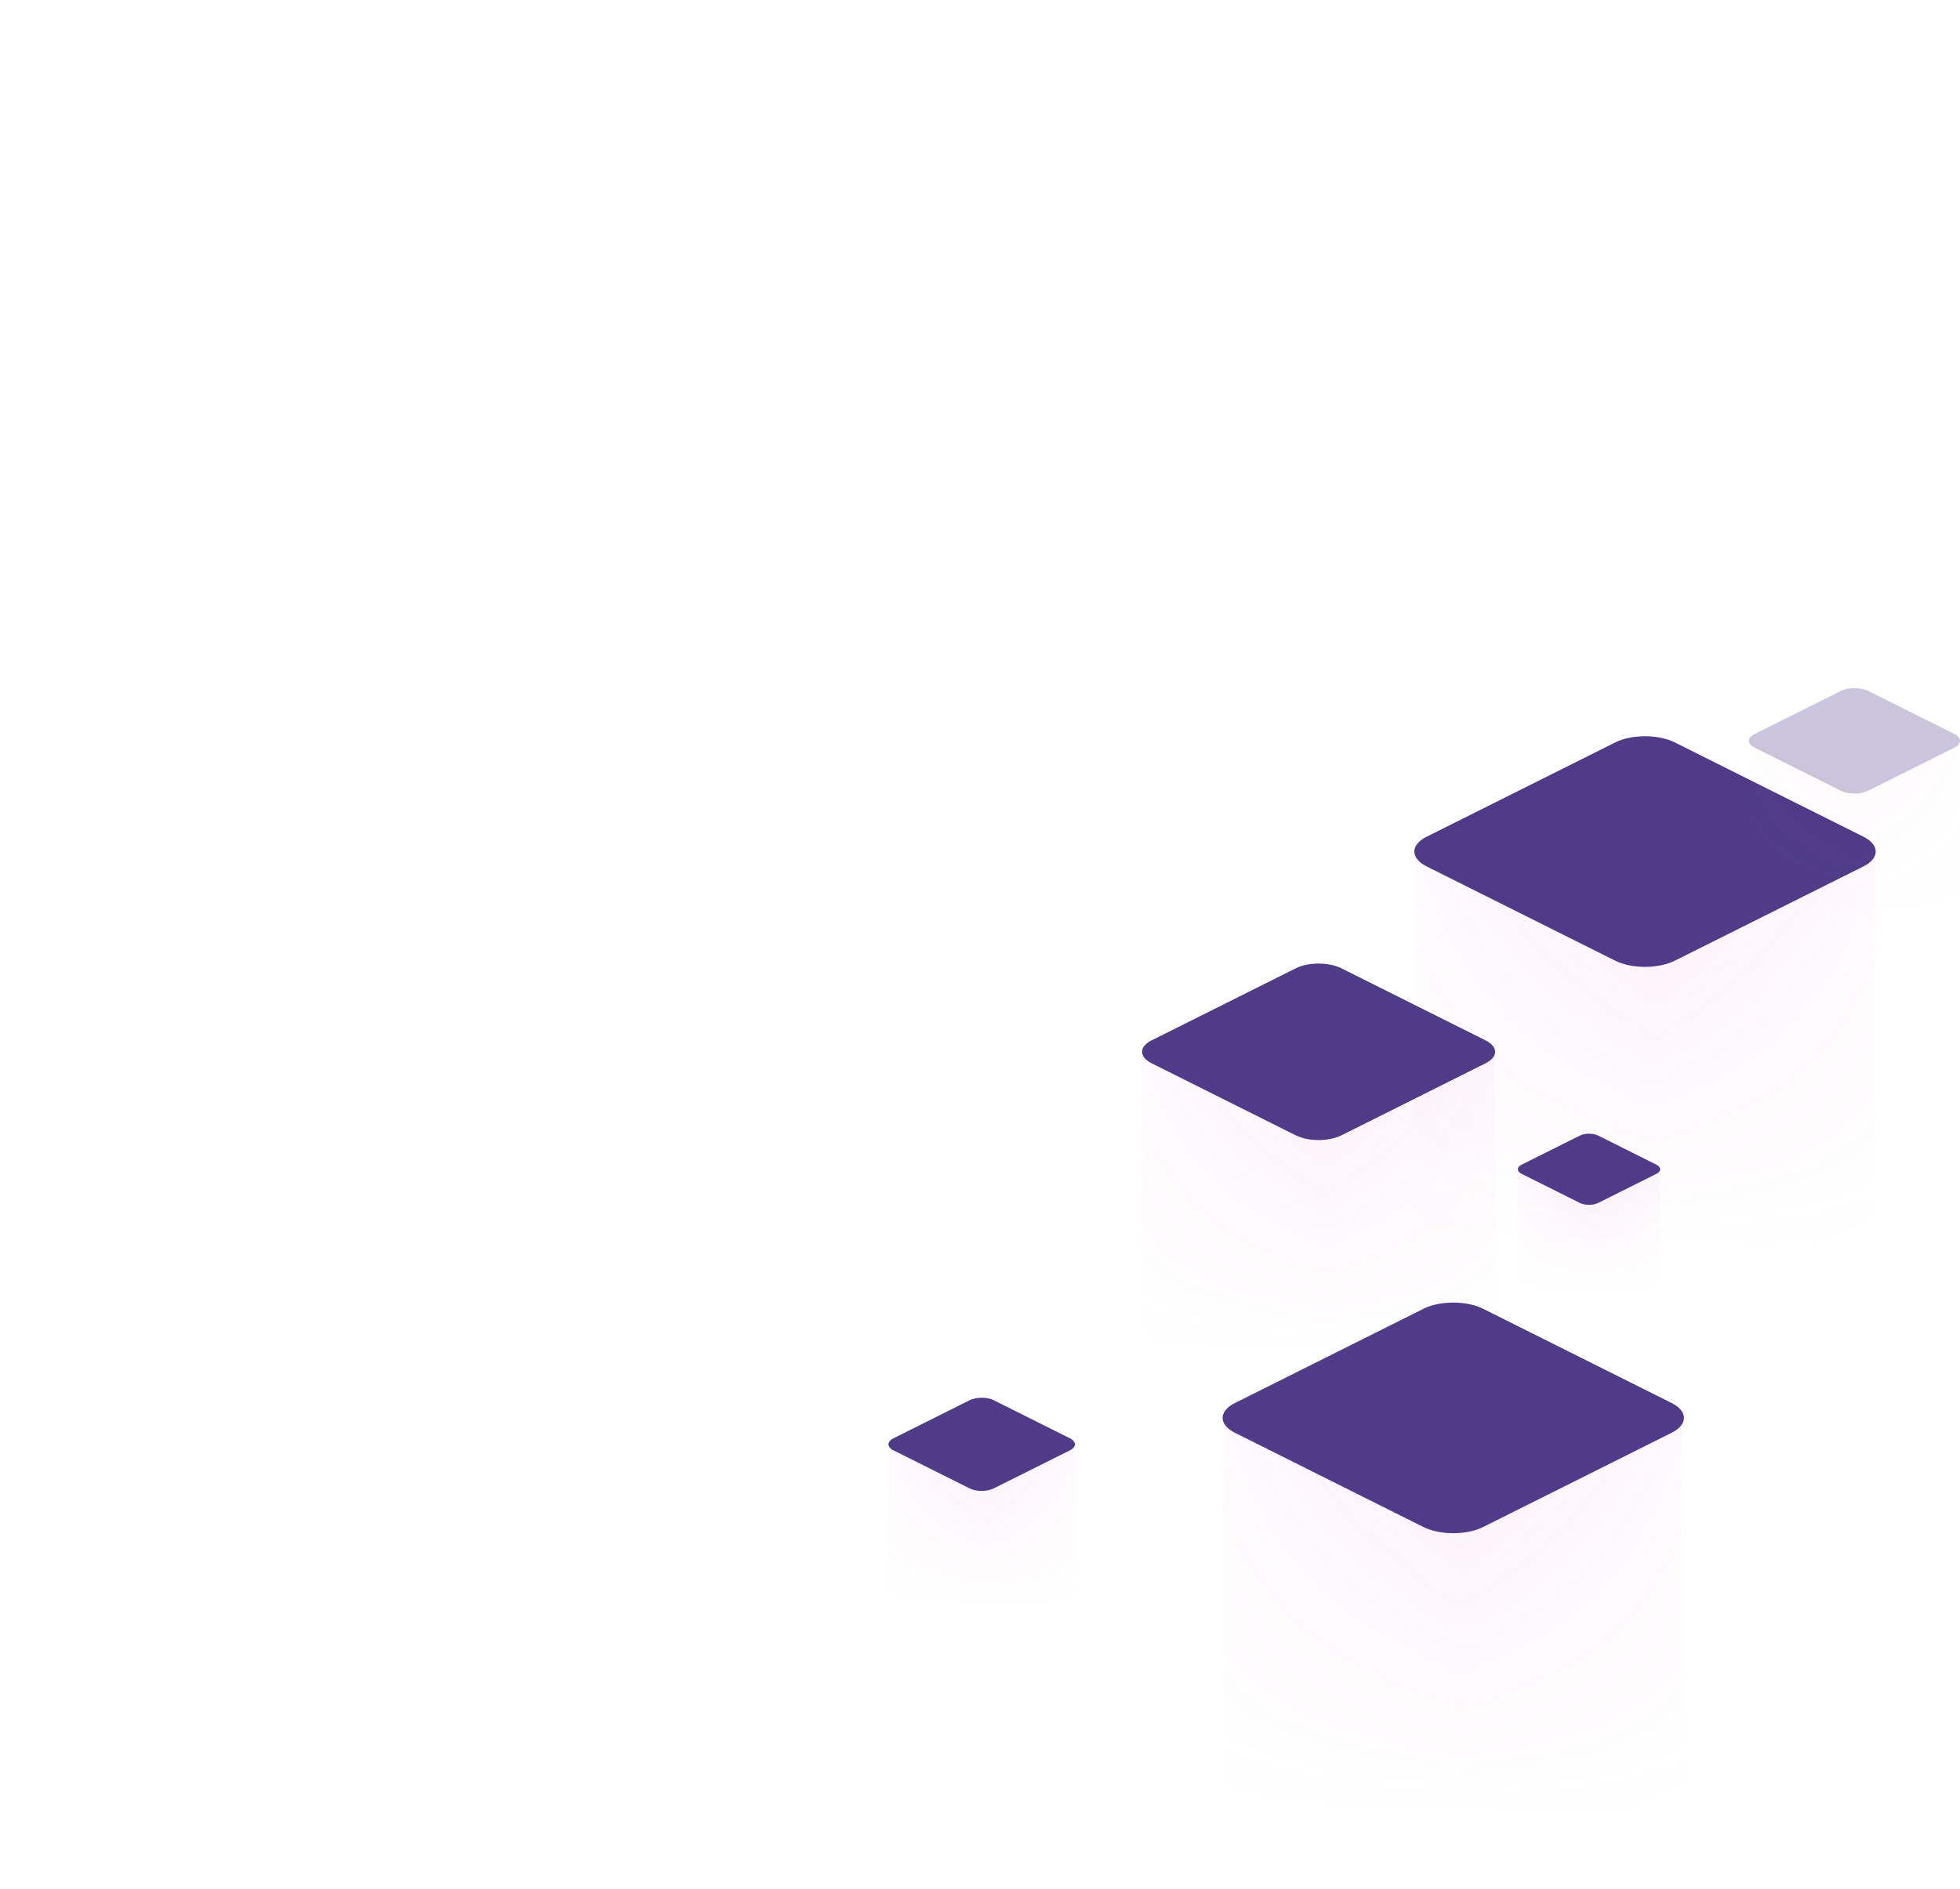
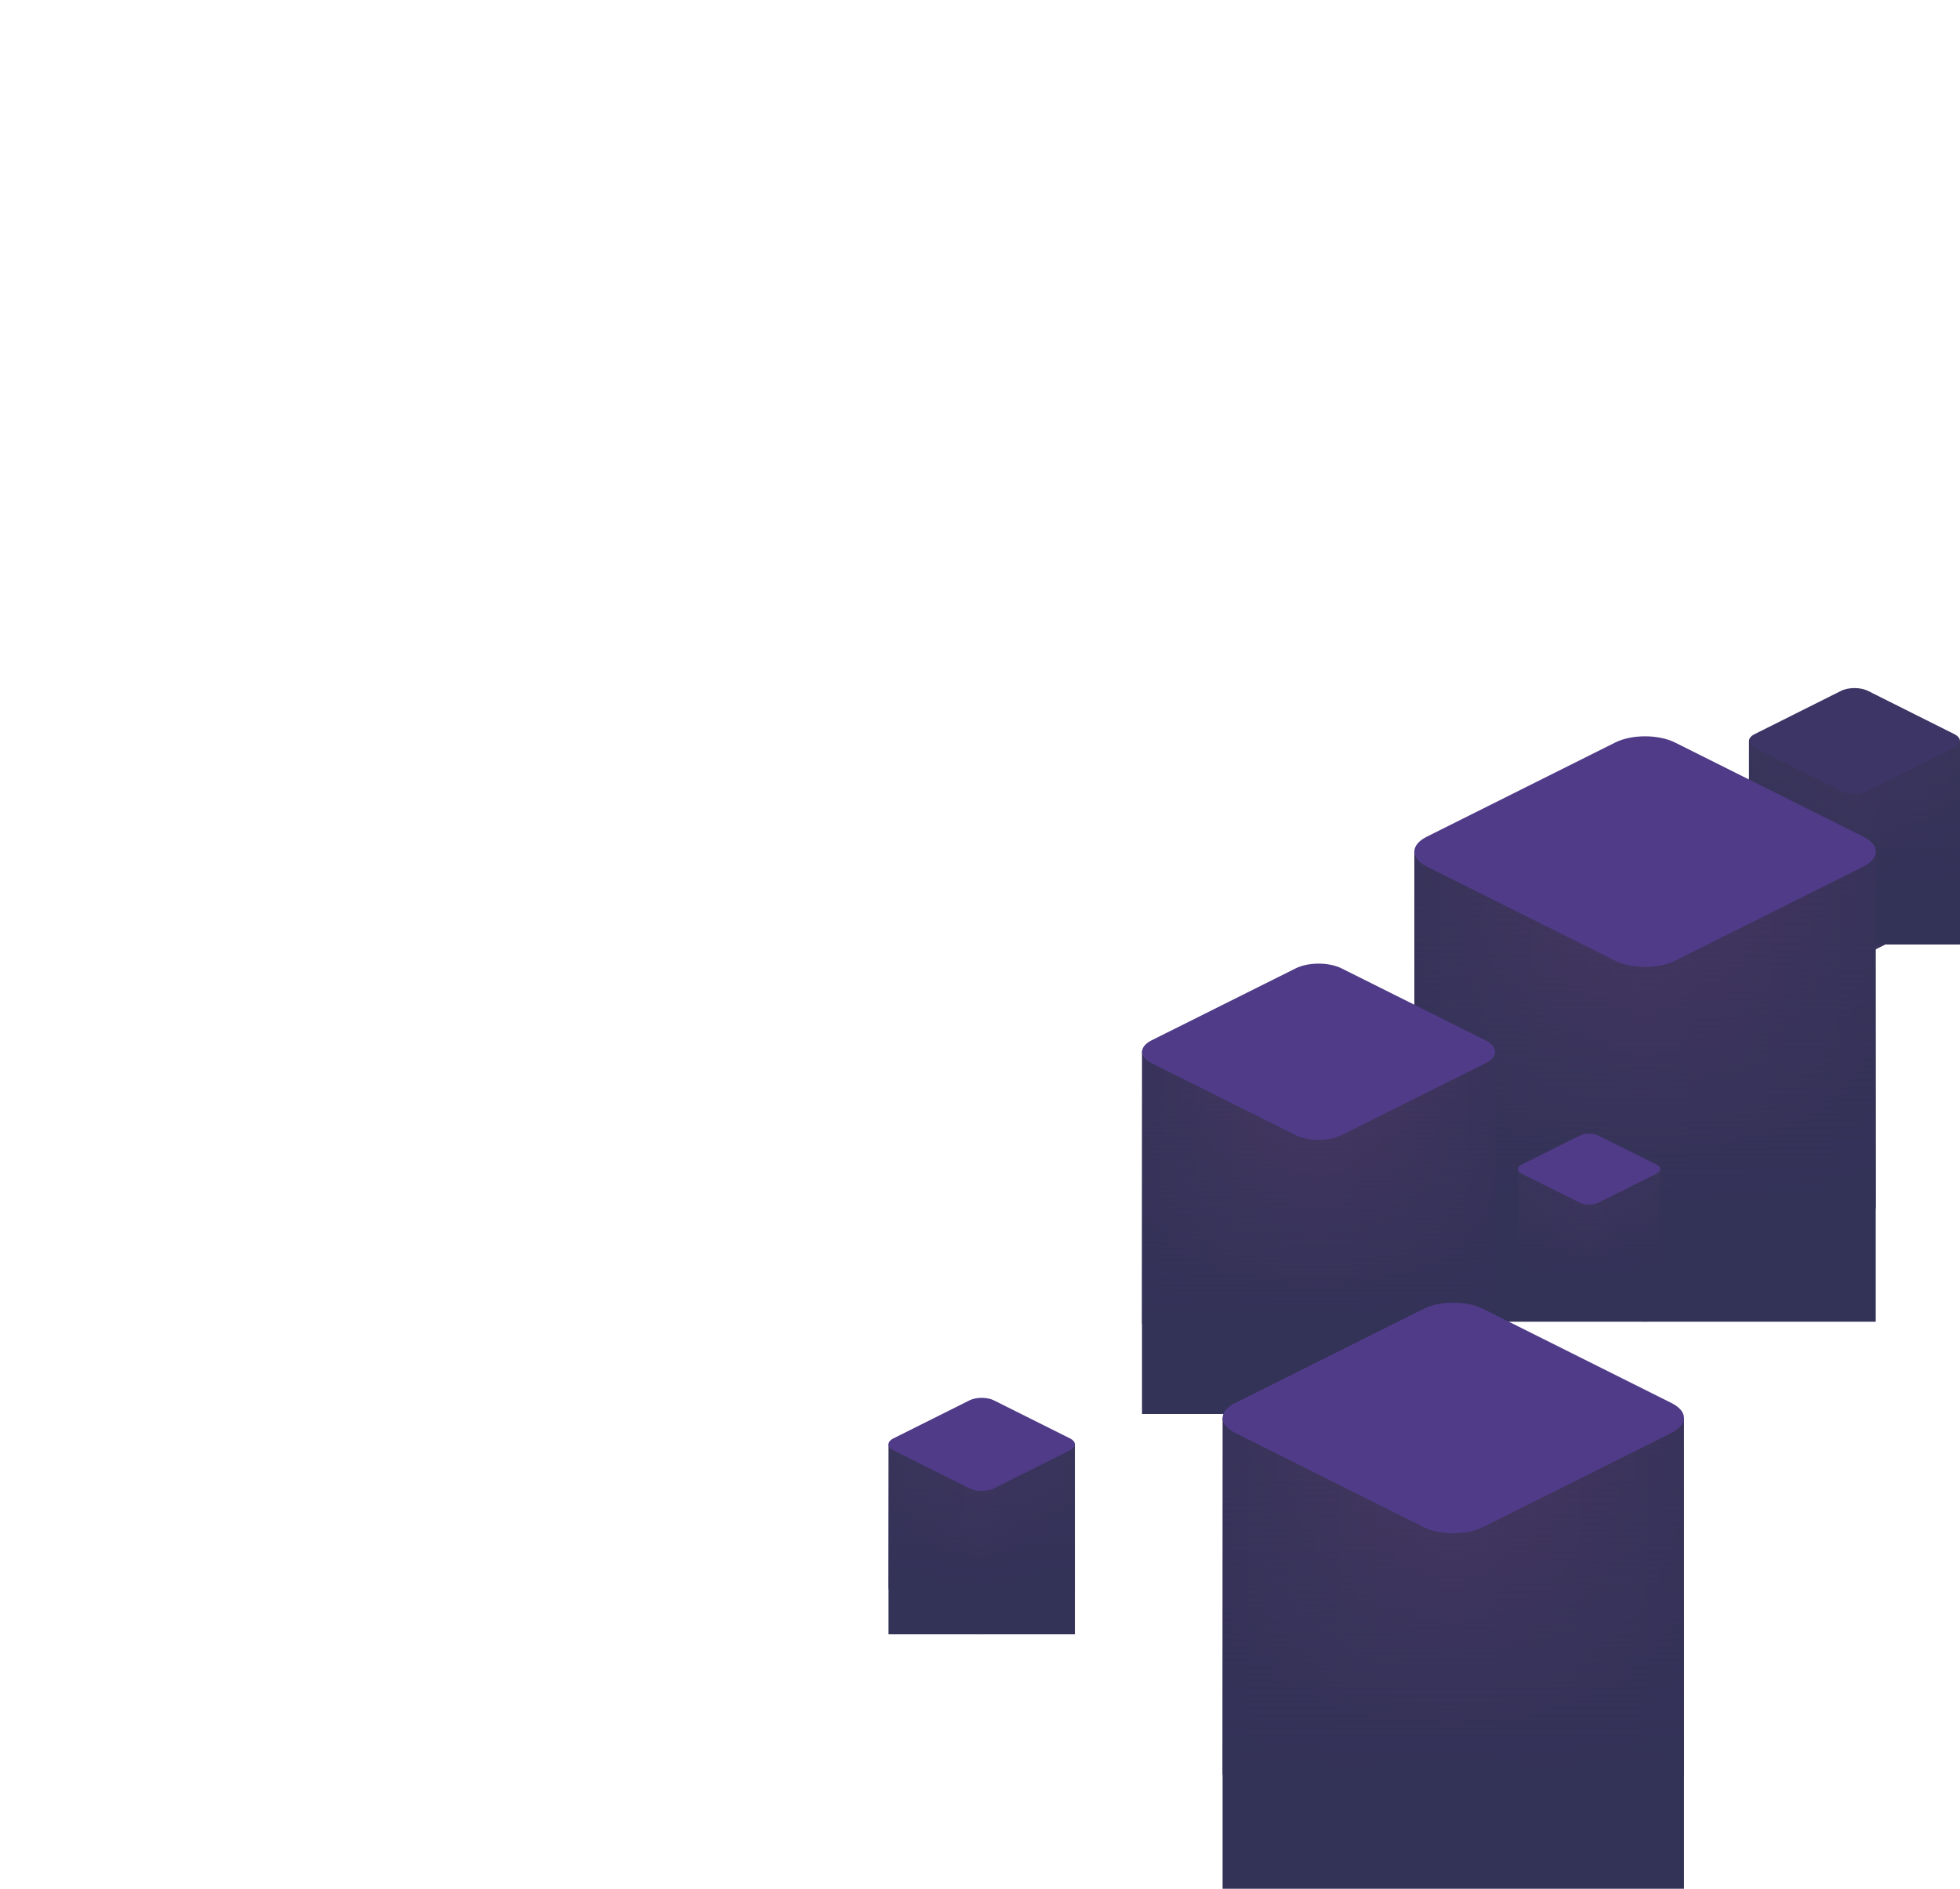
- <svg xmlns="http://www.w3.org/2000/svg" width="1384" height="1334" fill="none">
-   <g opacity=".3">
-     <mask id="a" maskUnits="userSpaceOnUse" x="998" y="601" width="327" height="333">
-       <path d="M1324.47 852.089V601.443H998.701v250.646c0 3.766 2.879 7.631 8.719 10.505l133.21 66.601c11.59 5.848 30.42 5.848 42.02 0l133.2-66.601c5.75-2.874 8.62-6.64 8.62-10.505z" fill="url(#paint0_linear)" />
-     </mask>
-     <g mask="url(#a)">
-       <path d="M1324.47 852.089V601.443H998.701v250.646c0 3.766 2.879 7.631 8.719 10.505l133.21 66.601c11.59 5.848 30.42 5.848 42.02 0l133.2-66.601c5.75-2.874 8.62-6.64 8.62-10.505z" fill="url(#paint1_linear)" />
-       <path d="M1324.47 852.089V601.443H998.701v250.646c0 3.766 2.879 7.631 8.719 10.505l133.21 66.601c11.59 5.848 30.42 5.848 42.02 0l133.2-66.601c5.75-2.874 8.62-6.64 8.62-10.505z" fill="url(#paint2_linear)" />
-     </g>
-   </g>
-   <path d="M1140.56 524.354c11.61-5.805 30.44-5.805 42.05 0l133.15 66.577c11.62 5.805 11.62 15.218 0 21.024l-133.15 66.576c-11.61 5.806-30.44 5.806-42.05 0l-133.15-66.576c-11.611-5.806-11.611-15.219 0-21.024l133.15-66.577z" fill="#4F3B87" />
-   <g opacity=".3">
-     <g opacity=".3">
-       <mask id="b" maskUnits="userSpaceOnUse" x="1235" y="523" width="149" height="153">
-         <path d="M1384 637.889V523.25h-149v114.639c0 1.723 1.31 3.491 3.99 4.805l60.92 30.462c5.31 2.675 13.92 2.675 19.22 0l60.93-30.462c2.63-1.314 3.94-3.037 3.94-4.805z" fill="url(#paint3_linear)" />
-       </mask>
-       <g mask="url(#b)">
-         <path d="M1384 637.889V523.25h-149v114.639c0 1.723 1.31 3.491 3.99 4.805l60.92 30.462c5.31 2.675 13.92 2.675 19.22 0l60.93-30.462c2.63-1.314 3.94-3.037 3.94-4.805z" fill="url(#paint4_linear)" />
-         <path d="M1384 637.889V523.25h-149v114.639c0 1.723 1.31 3.491 3.99 4.805l60.92 30.462c5.31 2.675 13.92 2.675 19.22 0l60.93-30.462c2.63-1.314 3.94-3.037 3.94-4.805z" fill="url(#paint5_linear)" />
-       </g>
-     </g>
-     <path d="M1299.88 487.992c5.31-2.656 13.93-2.656 19.24 0l60.9 30.45c5.31 2.655 5.31 6.961 0 9.616l-60.9 30.45c-5.31 2.656-13.93 2.656-19.24 0l-60.9-30.45c-5.31-2.655-5.31-6.961 0-9.616l60.9-30.45z" fill="#4F3B87" />
-   </g>
-   <g opacity=".3">
-     <mask id="c" maskUnits="userSpaceOnUse" x="806" y="742" width="250" height="255">
-       <path d="M1055.74 934.345v-191.81H806.437v191.81c0 2.882 2.199 5.84 6.674 8.04l101.935 50.967c8.874 4.475 23.284 4.475 32.158 0l101.936-50.967c4.4-2.2 6.6-5.082 6.6-8.04z" fill="url(#paint6_linear)" />
-     </mask>
-     <g mask="url(#c)">
-       <path d="M1055.74 934.345v-191.81H806.437v191.81c0 2.882 2.199 5.84 6.674 8.04l101.935 50.967c8.874 4.475 23.284 4.475 32.158 0l101.936-50.967c4.4-2.2 6.6-5.082 6.6-8.04z" fill="url(#paint7_linear)" />
-       <path d="M1055.74 934.345v-191.81H806.437v191.81c0 2.882 2.199 5.84 6.674 8.04l101.935 50.967c8.874 4.475 23.284 4.475 32.158 0l101.936-50.967c4.4-2.2 6.6-5.082 6.6-8.04z" fill="url(#paint8_linear)" />
-     </g>
-   </g>
-   <path d="M914.998 683.891c8.886-4.443 23.292-4.443 32.178 0l101.894 50.948c8.89 4.443 8.89 11.646 0 16.089l-101.894 50.949c-8.886 4.442-23.292 4.442-32.178 0l-101.897-50.949c-8.885-4.443-8.885-11.646 0-16.089l101.897-50.948z" fill="#4F3B87" />
-   <g opacity=".3">
-     <mask id="d" maskUnits="userSpaceOnUse" x="1071" y="825" width="102" height="104">
-       <path d="M1172.28 903.15v-77.321h-100.5v77.321c0 1.162.89 2.354 2.69 3.241l41.1 20.546c3.57 1.804 9.38 1.804 12.96 0l41.09-20.546c1.77-.887 2.66-2.048 2.66-3.241z" fill="url(#paint9_linear)" />
-     </mask>
-     <g mask="url(#d)">
-       <path d="M1172.28 903.15v-77.321h-100.5v77.321c0 1.162.89 2.354 2.69 3.241l41.1 20.546c3.57 1.804 9.38 1.804 12.96 0l41.09-20.546c1.77-.887 2.66-2.048 2.66-3.241z" fill="url(#paint10_linear)" />
-       <path d="M1172.28 903.15v-77.321h-100.5v77.321c0 1.162.89 2.354 2.69 3.241l41.1 20.546c3.57 1.804 9.38 1.804 12.96 0l41.09-20.546c1.77-.887 2.66-2.048 2.66-3.241z" fill="url(#paint11_linear)" />
-     </g>
-   </g>
-   <path d="M1115.55 802.048c3.58-1.791 9.39-1.791 12.97 0l41.07 20.538c3.59 1.791 3.59 4.695 0 6.486l-41.07 20.538c-3.58 1.791-9.39 1.791-12.97 0l-41.08-20.538c-3.58-1.791-3.58-4.695 0-6.486l41.08-20.538z" fill="#4F3B87" />
-   <g opacity=".3">
-     <mask id="e" maskUnits="userSpaceOnUse" x="627" y="1020" width="132" height="135">
-       <path d="M758.994 1121.36V1020.1H627.387v101.26c0 1.52 1.161 3.08 3.524 4.24l53.811 26.91c4.685 2.36 12.292 2.36 16.977 0l53.812-26.91c2.322-1.16 3.483-2.68 3.483-4.24z" fill="url(#paint12_linear)" />
-     </mask>
-     <g mask="url(#e)">
-       <path d="M758.994 1121.36V1020.1H627.387v101.26c0 1.52 1.161 3.08 3.524 4.24l53.811 26.91c4.685 2.36 12.292 2.36 16.977 0l53.812-26.91c2.322-1.16 3.483-2.68 3.483-4.24z" fill="url(#paint13_linear)" />
-       <path d="M758.994 1121.36V1020.1H627.387v101.26c0 1.52 1.161 3.08 3.524 4.24l53.811 26.91c4.685 2.36 12.292 2.36 16.977 0l53.812-26.91c2.322-1.16 3.483-2.68 3.483-4.24z" fill="url(#paint14_linear)" />
-     </g>
-   </g>
-   <path d="M684.697 988.957c4.691-2.345 12.296-2.345 16.987 0l53.792 26.893c4.691 2.35 4.691 6.15 0 8.5l-53.792 26.89c-4.691 2.35-12.296 2.35-16.987 0l-53.792-26.89c-4.69-2.35-4.69-6.15 0-8.5l53.792-26.893z" fill="#4F3B87" />
-   <g opacity=".3">
-     <mask id="f" maskUnits="userSpaceOnUse" x="863" y="1001" width="327" height="333">
-       <path d="M1189.08 1252.09v-250.65H863.309v250.65c0 3.76 2.874 7.63 8.722 10.5l133.199 66.61c11.6 5.84 30.43 5.84 42.03 0l133.2-66.61c5.75-2.87 8.62-6.64 8.62-10.5z" fill="url(#paint15_linear)" />
-     </mask>
-     <g mask="url(#f)">
-       <path d="M1189.08 1252.09v-250.65H863.309v250.65c0 3.76 2.874 7.63 8.722 10.5l133.199 66.61c11.6 5.84 30.43 5.84 42.03 0l133.2-66.61c5.75-2.87 8.62-6.64 8.62-10.5z" fill="url(#paint16_linear)" />
-       <path d="M1189.08 1252.09v-250.65H863.309v250.65c0 3.76 2.874 7.63 8.722 10.5l133.199 66.61c11.6 5.84 30.43 5.84 42.03 0l133.2-66.61c5.75-2.87 8.62-6.64 8.62-10.5z" fill="url(#paint17_linear)" />
-     </g>
-   </g>
-   <path d="M1005.17 924.354c11.61-5.805 30.44-5.805 42.05 0l133.15 66.577c11.61 5.805 11.61 15.219 0 21.019l-133.15 66.58c-11.61 5.81-30.44 5.81-42.05 0l-133.152-66.58c-11.612-5.8-11.612-15.214 0-21.019l133.152-66.577z" fill="#4F3B87" />
-   <defs>
-     <linearGradient id="paint0_linear" x1="955.571" y1="548.961" x2="945.106" y2="876.911" gradientUnits="userSpaceOnUse">
-       <stop stop-color="#D857BC" />
-       <stop offset="1" stop-color="#D857BC" stop-opacity="0" />
-     </linearGradient>
-     <linearGradient id="paint1_linear" x1="1324.47" y1="556.966" x2="1003.03" y2="551.899" gradientUnits="userSpaceOnUse">
-       <stop stop-color="#D857BC" stop-opacity=".15" />
-       <stop offset=".365" stop-color="#D857BC" stop-opacity=".4" />
-       <stop offset=".479" stop-color="#D857BC" stop-opacity=".5" />
-       <stop offset=".599" stop-color="#D857BC" stop-opacity=".4" />
-       <stop offset="1" stop-color="#D857BC" stop-opacity=".15" />
-     </linearGradient>
-     <linearGradient id="paint2_linear" x1="1324.47" y1="556.966" x2="1003.03" y2="551.899" gradientUnits="userSpaceOnUse">
-       <stop stop-color="#D857BC" stop-opacity=".15" />
-       <stop offset=".365" stop-color="#D857BC" stop-opacity=".4" />
-       <stop offset=".479" stop-color="#D857BC" stop-opacity=".5" />
-       <stop offset=".599" stop-color="#D857BC" stop-opacity=".4" />
-       <stop offset="1" stop-color="#D857BC" stop-opacity=".15" />
-     </linearGradient>
-     <linearGradient id="paint3_linear" x1="1215.27" y1="499.246" x2="1210.49" y2="649.243" gradientUnits="userSpaceOnUse">
-       <stop stop-color="#D857BC" />
-       <stop offset="1" stop-color="#D857BC" stop-opacity="0" />
-     </linearGradient>
-     <linearGradient id="paint4_linear" x1="1384" y1="502.907" x2="1236.98" y2="500.59" gradientUnits="userSpaceOnUse">
-       <stop stop-color="#D857BC" stop-opacity=".15" />
-       <stop offset=".365" stop-color="#D857BC" stop-opacity=".4" />
-       <stop offset=".479" stop-color="#D857BC" stop-opacity=".5" />
-       <stop offset=".599" stop-color="#D857BC" stop-opacity=".4" />
-       <stop offset="1" stop-color="#D857BC" stop-opacity=".15" />
-     </linearGradient>
-     <linearGradient id="paint5_linear" x1="1384" y1="502.907" x2="1236.98" y2="500.59" gradientUnits="userSpaceOnUse">
-       <stop stop-color="#D857BC" stop-opacity=".15" />
-       <stop offset=".365" stop-color="#D857BC" stop-opacity=".4" />
-       <stop offset=".479" stop-color="#D857BC" stop-opacity=".5" />
-       <stop offset=".599" stop-color="#D857BC" stop-opacity=".4" />
-       <stop offset="1" stop-color="#D857BC" stop-opacity=".15" />
-     </linearGradient>
-     <linearGradient id="paint6_linear" x1="773.431" y1="702.373" x2="765.422" y2="953.341" gradientUnits="userSpaceOnUse">
-       <stop stop-color="#D857BC" />
-       <stop offset="1" stop-color="#D857BC" stop-opacity="0" />
-     </linearGradient>
-     <linearGradient id="paint7_linear" x1="1055.74" y1="708.499" x2="809.751" y2="704.622" gradientUnits="userSpaceOnUse">
-       <stop stop-color="#D857BC" stop-opacity=".15" />
-       <stop offset=".365" stop-color="#D857BC" stop-opacity=".4" />
-       <stop offset=".479" stop-color="#D857BC" stop-opacity=".5" />
-       <stop offset=".599" stop-color="#D857BC" stop-opacity=".4" />
-       <stop offset="1" stop-color="#D857BC" stop-opacity=".15" />
-     </linearGradient>
-     <linearGradient id="paint8_linear" x1="1055.74" y1="708.499" x2="809.751" y2="704.622" gradientUnits="userSpaceOnUse">
-       <stop stop-color="#D857BC" stop-opacity=".15" />
-       <stop offset=".365" stop-color="#D857BC" stop-opacity=".4" />
-       <stop offset=".479" stop-color="#D857BC" stop-opacity=".5" />
-       <stop offset=".599" stop-color="#D857BC" stop-opacity=".4" />
-       <stop offset="1" stop-color="#D857BC" stop-opacity=".15" />
-     </linearGradient>
-     <linearGradient id="paint9_linear" x1="1058.48" y1="809.639" x2="1055.25" y2="910.808" gradientUnits="userSpaceOnUse">
-       <stop stop-color="#D857BC" />
-       <stop offset="1" stop-color="#D857BC" stop-opacity="0" />
-     </linearGradient>
-     <linearGradient id="paint10_linear" x1="1172.28" y1="812.108" x2="1073.12" y2="810.545" gradientUnits="userSpaceOnUse">
-       <stop stop-color="#D857BC" stop-opacity=".15" />
-       <stop offset=".365" stop-color="#D857BC" stop-opacity=".4" />
-       <stop offset=".479" stop-color="#D857BC" stop-opacity=".5" />
-       <stop offset=".599" stop-color="#D857BC" stop-opacity=".4" />
-       <stop offset="1" stop-color="#D857BC" stop-opacity=".15" />
-     </linearGradient>
-     <linearGradient id="paint11_linear" x1="1172.28" y1="812.108" x2="1073.12" y2="810.545" gradientUnits="userSpaceOnUse">
-       <stop stop-color="#D857BC" stop-opacity=".15" />
-       <stop offset=".365" stop-color="#D857BC" stop-opacity=".4" />
-       <stop offset=".479" stop-color="#D857BC" stop-opacity=".5" />
-       <stop offset=".599" stop-color="#D857BC" stop-opacity=".4" />
-       <stop offset="1" stop-color="#D857BC" stop-opacity=".15" />
-     </linearGradient>
-     <linearGradient id="paint12_linear" x1="609.963" y1="998.898" x2="605.735" y2="1131.39" gradientUnits="userSpaceOnUse">
-       <stop stop-color="#D857BC" />
-       <stop offset="1" stop-color="#D857BC" stop-opacity="0" />
-     </linearGradient>
-     <linearGradient id="paint13_linear" x1="758.994" y1="1002.13" x2="629.137" y2="1000.08" gradientUnits="userSpaceOnUse">
-       <stop stop-color="#D857BC" stop-opacity=".15" />
-       <stop offset=".365" stop-color="#D857BC" stop-opacity=".4" />
-       <stop offset=".479" stop-color="#D857BC" stop-opacity=".5" />
-       <stop offset=".599" stop-color="#D857BC" stop-opacity=".4" />
-       <stop offset="1" stop-color="#D857BC" stop-opacity=".15" />
-     </linearGradient>
-     <linearGradient id="paint14_linear" x1="758.994" y1="1002.13" x2="629.137" y2="1000.08" gradientUnits="userSpaceOnUse">
-       <stop stop-color="#D857BC" stop-opacity=".15" />
-       <stop offset=".365" stop-color="#D857BC" stop-opacity=".4" />
-       <stop offset=".479" stop-color="#D857BC" stop-opacity=".5" />
-       <stop offset=".599" stop-color="#D857BC" stop-opacity=".4" />
-       <stop offset="1" stop-color="#D857BC" stop-opacity=".15" />
-     </linearGradient>
-     <linearGradient id="paint15_linear" x1="820.179" y1="948.961" x2="809.714" y2="1276.91" gradientUnits="userSpaceOnUse">
-       <stop stop-color="#D857BC" />
-       <stop offset="1" stop-color="#D857BC" stop-opacity="0" />
-     </linearGradient>
-     <linearGradient id="paint16_linear" x1="1189.08" y1="956.966" x2="867.64" y2="951.899" gradientUnits="userSpaceOnUse">
-       <stop stop-color="#D857BC" stop-opacity=".15" />
-       <stop offset=".365" stop-color="#D857BC" stop-opacity=".4" />
-       <stop offset=".479" stop-color="#D857BC" stop-opacity=".5" />
-       <stop offset=".599" stop-color="#D857BC" stop-opacity=".4" />
-       <stop offset="1" stop-color="#D857BC" stop-opacity=".15" />
-     </linearGradient>
-     <linearGradient id="paint17_linear" x1="1189.08" y1="956.966" x2="867.64" y2="951.899" gradientUnits="userSpaceOnUse">
-       <stop stop-color="#D857BC" stop-opacity=".15" />
-       <stop offset=".365" stop-color="#D857BC" stop-opacity=".4" />
-       <stop offset=".479" stop-color="#D857BC" stop-opacity=".5" />
-       <stop offset=".599" stop-color="#D857BC" stop-opacity=".4" />
-       <stop offset="1" stop-color="#D857BC" stop-opacity=".15" />
-     </linearGradient>
-   </defs>
+ <svg xmlns="http://www.w3.org/2000/svg" version="1.1" id="Layer_1" x="0" y="0" viewBox="0 0 1384 1334" xml:space="preserve">
+   <style>.st5{fill:#4f3b87}</style>
+   <linearGradient id="SVGID_1_" gradientUnits="userSpaceOnUse" x1="1382.474" y1="734.229" x2="1235.453" y2="736.546" gradientTransform="matrix(1 0 0 -1 0 1334)">
+     <stop offset="0" stop-color="#38345a" />
+     <stop offset=".3" stop-color="#3b345d" />
+     <stop offset=".5" stop-color="#3f355e" />
+     <stop offset=".7" stop-color="#3c345c" />
+     <stop offset="1" stop-color="#38345a" />
+   </linearGradient>
+   <path d="M1384 637.9V523.3h-149v114.6c0 1.7 1.3 3.5 4 4.8l60.9 30.5c5.3 2.7 13.9 2.7 19.2 0l60.9-30.5c2.7-1.3 4-3 4-4.8z" fill="url(#SVGID_1_)" />
+   <linearGradient id="SVGID_2_" gradientUnits="userSpaceOnUse" x1="1309.5" y1="1046.018" x2="1309.5" y2="907.001" gradientTransform="matrix(1 0 0 -1 0 1572)">
+     <stop offset="0" stop-color="#333257" stop-opacity="0" />
+     <stop offset=".75" stop-color="#333257" />
+     <stop offset="1" stop-color="#333257" />
+   </linearGradient>
+   <path fill="url(#SVGID_2_)" d="M1235 523.3h149v143.8h-149z" />
+   <path d="M1299.9 488c5.3-2.7 13.9-2.7 19.2 0l60.9 30.5c5.3 2.7 5.3 7 0 9.6l-60.9 30.5c-5.3 2.7-13.9 2.7-19.2 0l-60.9-30.5c-5.3-2.7-5.3-7 0-9.6l60.9-30.5z" fill="#3c3565" />
+   <linearGradient id="SVGID_3_" gradientUnits="userSpaceOnUse" x1="1321.132" y1="565.254" x2="999.692" y2="570.321" gradientTransform="matrix(1 0 0 -1 0 1334)">
+     <stop offset="0" stop-color="#38335a" />
+     <stop offset=".3" stop-color="#42355f" />
+     <stop offset=".5" stop-color="#463662" />
+     <stop offset=".7" stop-color="#42365f" />
+     <stop offset="1" stop-color="#38335a" />
+   </linearGradient>
+   <path d="M1324.5 852.1V601.4H998.7V852c0 3.8 2.9 7.6 8.7 10.5l133.2 66.6c11.6 5.8 30.4 5.8 42 0l133.2-66.6c5.8-2.8 8.7-6.5 8.7-10.4z" fill="url(#SVGID_3_)" />
+   <linearGradient id="SVGID_4_" gradientUnits="userSpaceOnUse" x1="1161.586" y1="964.244" x2="1161.586" y2="643.042" gradientTransform="matrix(1 0 0 -1 0 1572)">
+     <stop offset="0" stop-color="#333257" stop-opacity="0" />
+     <stop offset=".75" stop-color="#333257" />
+     <stop offset="1" stop-color="#333257" />
+   </linearGradient>
+   <path fill="url(#SVGID_4_)" d="M998.7 601.4h325.8v332.1H998.7z" />
+   <path class="st5" d="M1140.6 524.4c11.6-5.8 30.4-5.8 42.1 0l133.2 66.6c11.6 5.8 11.6 15.2 0 21l-133.2 66.6c-11.6 5.8-30.4 5.8-42.1 0L1007.4 612c-11.6-5.8-11.6-15.2 0-21l133.2-66.6z" />
+   <linearGradient id="SVGID_5_" gradientUnits="userSpaceOnUse" x1="1053.186" y1="463.434" x2="807.197" y2="467.311" gradientTransform="matrix(1 0 0 -1 0 1334)">
+     <stop offset="0" stop-color="#38335a" />
+     <stop offset=".3" stop-color="#42355f" />
+     <stop offset=".5" stop-color="#463662" />
+     <stop offset=".7" stop-color="#42365f" />
+     <stop offset="1" stop-color="#38335a" />
+   </linearGradient>
+   <path d="M1055.7 934.3V742.5H806.4v191.8c0 2.9 2.2 5.8 6.7 8l101.9 51c8.9 4.5 23.3 4.5 32.2 0l101.9-51c4.4-2.1 6.6-5 6.6-8z" fill="url(#SVGID_5_)" />
+   <linearGradient id="SVGID_6_" gradientUnits="userSpaceOnUse" x1="931.088" y1="824.253" x2="931.088" y2="576.841" gradientTransform="matrix(1 0 0 -1 0 1572)">
+     <stop offset="0" stop-color="#333257" stop-opacity="0" />
+     <stop offset=".75" stop-color="#333257" />
+     <stop offset="1" stop-color="#333257" />
+   </linearGradient>
+   <path fill="url(#SVGID_6_)" d="M806.4 742.9h249.3v255.8H806.4z" />
+   <path class="st5" d="M915 683.9c8.9-4.4 23.3-4.4 32.2 0l101.9 50.9c8.9 4.4 8.9 11.6 0 16.1l-101.9 50.9c-8.9 4.4-23.3 4.4-32.2 0l-101.9-50.9c-8.9-4.4-8.9-11.6 0-16.1L915 683.9z" />
+   <linearGradient id="SVGID_7_" gradientUnits="userSpaceOnUse" x1="1171.25" y1="456.56" x2="1072.09" y2="458.123" gradientTransform="matrix(1 0 0 -1 0 1334)">
+     <stop offset="0" stop-color="#38345a" />
+     <stop offset=".3" stop-color="#3b345d" />
+     <stop offset=".5" stop-color="#3f355e" />
+     <stop offset=".7" stop-color="#3c345c" />
+     <stop offset="1" stop-color="#38345a" />
+   </linearGradient>
+   <path d="M1172.3 903.2v-77.3h-100.5v77.3c0 1.2.9 2.4 2.7 3.2l41.1 20.5c3.6 1.8 9.4 1.8 13 0l41.1-20.5c1.7-.9 2.6-2.1 2.6-3.2z" fill="url(#SVGID_7_)" />
+   <linearGradient id="SVGID_8_" gradientUnits="userSpaceOnUse" x1="1122.03" y1="744.223" x2="1122.03" y2="645.136" gradientTransform="matrix(1 0 0 -1 0 1572)">
+     <stop offset="0" stop-color="#333257" stop-opacity="0" />
+     <stop offset=".75" stop-color="#333257" />
+     <stop offset="1" stop-color="#333257" />
+   </linearGradient>
+   <path fill="url(#SVGID_8_)" d="M1071.8 825.8h100.5v102.5h-100.5z" />
+   <path class="st5" d="M1115.6 802c3.6-1.8 9.4-1.8 13 0l41.1 20.5c3.6 1.8 3.6 4.7 0 6.5l-41.1 20.5c-3.6 1.8-9.4 1.8-13 0l-41.1-20.5c-3.6-1.8-3.6-4.7 0-6.5l41.1-20.5z" />
+   <linearGradient id="SVGID_9_" gradientUnits="userSpaceOnUse" x1="757.643" y1="246.311" x2="627.786" y2="248.361" gradientTransform="matrix(1 0 0 -1 0 1334)">
+     <stop offset="0" stop-color="#38345a" />
+     <stop offset=".3" stop-color="#3b345d" />
+     <stop offset=".5" stop-color="#3f355e" />
+     <stop offset=".7" stop-color="#3c345c" />
+     <stop offset="1" stop-color="#38345a" />
+   </linearGradient>
+   <path d="M759 1121.4v-101.3H627.4v101.3c0 1.5 1.2 3.1 3.5 4.2l53.8 26.9c4.7 2.4 12.3 2.4 17 0l53.8-26.9c2.3-1.2 3.5-2.7 3.5-4.2z" fill="url(#SVGID_9_)" />
+   <linearGradient id="SVGID_10_" gradientUnits="userSpaceOnUse" x1="693.191" y1="549.349" x2="693.191" y2="419.588" gradientTransform="matrix(1 0 0 -1 0 1572)">
+     <stop offset="0" stop-color="#333257" stop-opacity="0" />
+     <stop offset=".75" stop-color="#333257" />
+     <stop offset="1" stop-color="#333257" />
+   </linearGradient>
+   <path fill="url(#SVGID_10_)" d="M627.4 1020.1H759v134.2H627.4z" />
+   <path class="st5" d="M684.7 989c4.7-2.3 12.3-2.3 17 0l53.8 26.9c4.7 2.3 4.7 6.2 0 8.5l-53.8 26.9c-4.7 2.3-12.3 2.3-17 0l-53.8-26.9c-4.7-2.3-4.7-6.2 0-8.5l53.8-26.9z" />
+   <linearGradient id="SVGID_11_" gradientUnits="userSpaceOnUse" x1="1185.742" y1="165.256" x2="864.302" y2="170.323" gradientTransform="matrix(1 0 0 -1 0 1334)">
+     <stop offset="0" stop-color="#38335a" />
+     <stop offset=".3" stop-color="#42355f" />
+     <stop offset=".5" stop-color="#463662" />
+     <stop offset=".7" stop-color="#42365f" />
+     <stop offset="1" stop-color="#38335a" />
+   </linearGradient>
+   <path d="M1189.1 1252.1v-250.7H863.3v250.7c0 3.8 2.9 7.6 8.7 10.5l133.2 66.6c11.6 5.8 30.4 5.8 42 0l133.2-66.6c5.8-2.9 8.7-6.7 8.7-10.5z" fill="url(#SVGID_11_)" />
+   <linearGradient id="SVGID_12_" gradientUnits="userSpaceOnUse" x1="1026.195" y1="564.239" x2="1026.195" y2="242.629" gradientTransform="matrix(1 0 0 -1 0 1572)">
+     <stop offset="0" stop-color="#333257" stop-opacity="0" />
+     <stop offset=".75" stop-color="#333257" />
+     <stop offset="1" stop-color="#333257" />
+   </linearGradient>
+   <path fill="url(#SVGID_12_)" d="M863.3 1001.4h325.8V1334H863.3z" />
+   <path class="st5" d="M1005.2 924.4c11.6-5.8 30.4-5.8 42 0l133.2 66.6c11.6 5.8 11.6 15.2 0 21l-133.2 66.6c-11.6 5.8-30.4 5.8-42 0L872 1012c-11.6-5.8-11.6-15.2 0-21l133.2-66.6z" />
</svg>
